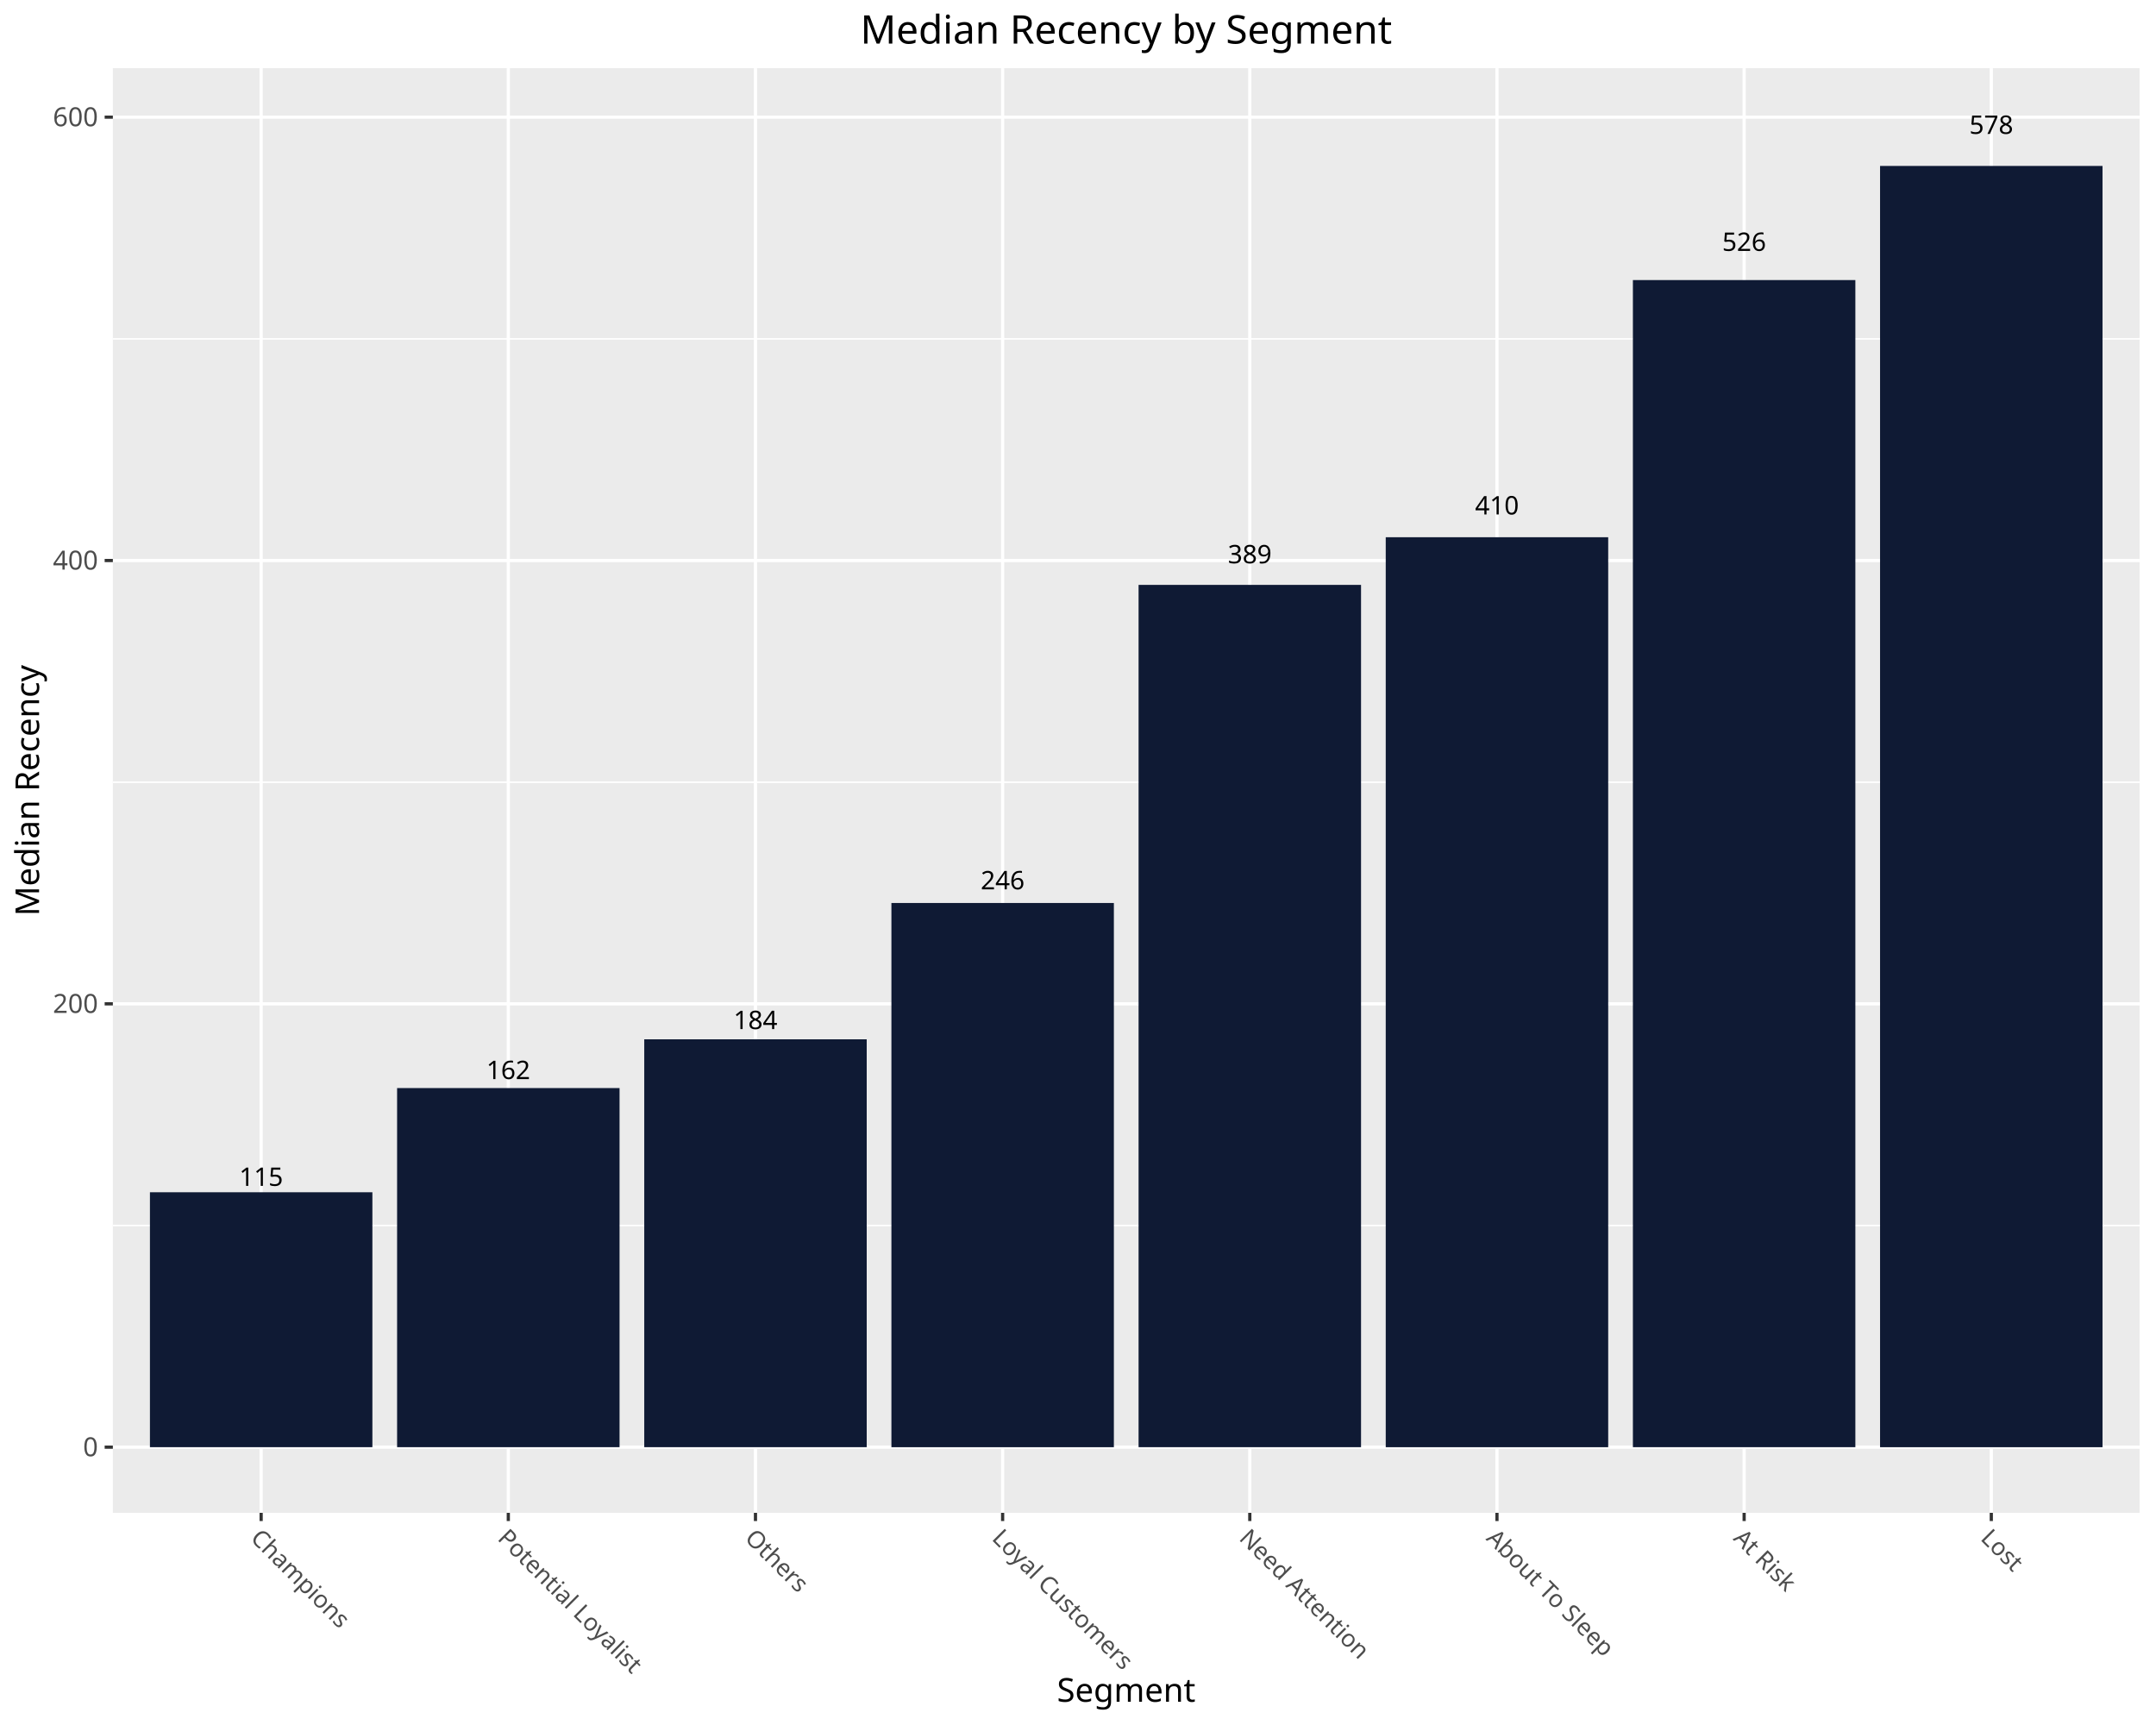
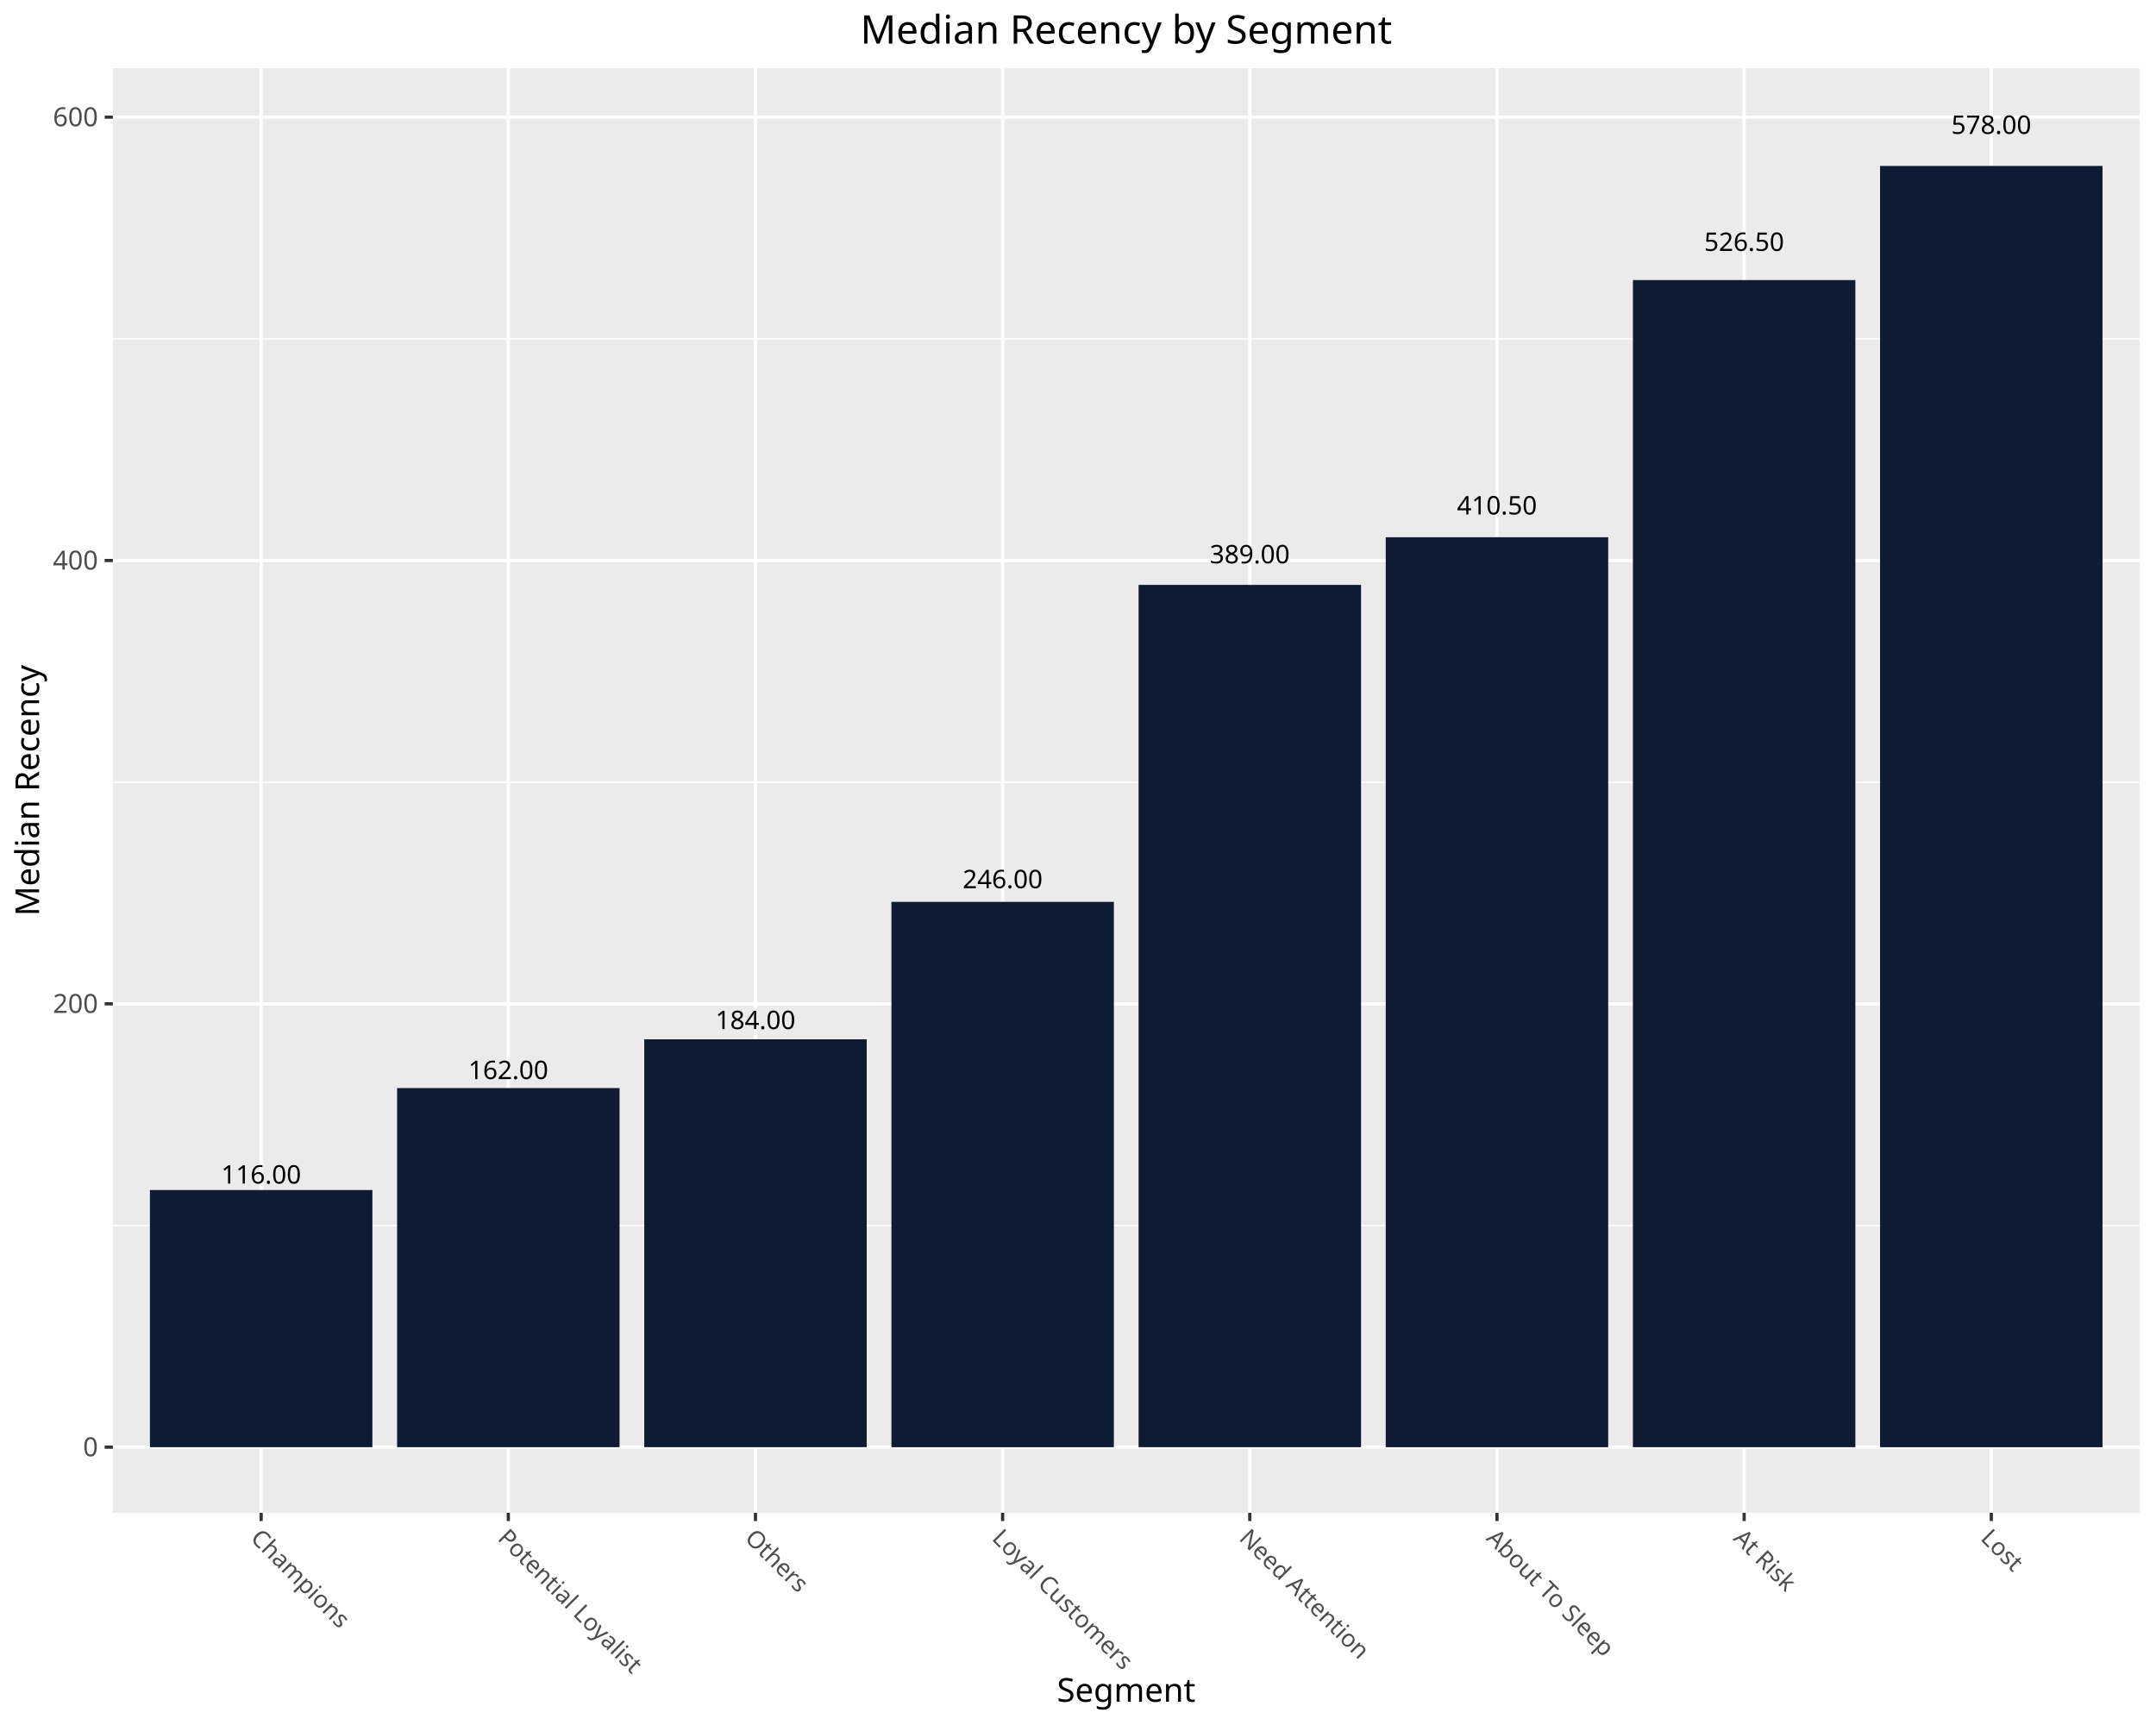
<svg xmlns="http://www.w3.org/2000/svg" class="svglite" data-engine-version="2.0" width="720.00pt" height="576.00pt" viewBox="0 0 720.00 576.00">
  <defs>
    <style type="text/css">
    .svglite line, .svglite polyline, .svglite polygon, .svglite path, .svglite rect, .svglite circle {
      fill: none;
      stroke: #000000;
      stroke-linecap: round;
      stroke-linejoin: round;
      stroke-miterlimit: 10.00;
    }
  </style>
  </defs>
  <rect width="100%" height="100%" style="stroke: none; fill: #FFFFFF;" />
  <defs>
    <clipPath id="cpMC4wMHw3MjAuMDB8MC4wMHw1NzYuMDA=">
      <rect x="0.00" y="0.00" width="720.00" height="576.00" />
    </clipPath>
  </defs>
  <g clip-path="url(#cpMC4wMHw3MjAuMDB8MC4wMHw1NzYuMDA=)">
    <rect x="0.00" y="0.00" width="720.00" height="576.00" style="stroke-width: 1.07; stroke: #FFFFFF; fill: #FFFFFF;" />
  </g>
  <defs>
    <clipPath id="cpMzcuNjl8NzE0LjUyfDIyLjc4fDUwNS4xNg==">
      <rect x="37.69" y="22.78" width="676.83" height="482.38" />
    </clipPath>
  </defs>
  <g clip-path="url(#cpMzcuNjl8NzE0LjUyfDIyLjc4fDUwNS4xNg==)">
    <rect x="37.69" y="22.78" width="676.83" height="482.38" style="stroke-width: 1.07; stroke: none; fill: #EBEBEB;" />
    <polyline points="37.69,409.21 714.52,409.21 " style="stroke-width: 0.53; stroke: #FFFFFF; stroke-linecap: butt;" />
    <polyline points="37.69,261.18 714.52,261.18 " style="stroke-width: 0.53; stroke: #FFFFFF; stroke-linecap: butt;" />
    <polyline points="37.69,113.14 714.52,113.14 " style="stroke-width: 0.53; stroke: #FFFFFF; stroke-linecap: butt;" />
    <polyline points="37.69,483.23 714.52,483.23 " style="stroke-width: 1.07; stroke: #FFFFFF; stroke-linecap: butt;" />
    <polyline points="37.69,335.20 714.52,335.20 " style="stroke-width: 1.07; stroke: #FFFFFF; stroke-linecap: butt;" />
    <polyline points="37.69,187.16 714.52,187.16 " style="stroke-width: 1.07; stroke: #FFFFFF; stroke-linecap: butt;" />
    <polyline points="37.69,39.12 714.52,39.12 " style="stroke-width: 1.07; stroke: #FFFFFF; stroke-linecap: butt;" />
    <polyline points="87.21,505.16 87.21,22.78 " style="stroke-width: 1.07; stroke: #FFFFFF; stroke-linecap: butt;" />
    <polyline points="169.75,505.16 169.75,22.78 " style="stroke-width: 1.07; stroke: #FFFFFF; stroke-linecap: butt;" />
    <polyline points="252.29,505.16 252.29,22.78 " style="stroke-width: 1.07; stroke: #FFFFFF; stroke-linecap: butt;" />
    <polyline points="334.83,505.16 334.83,22.78 " style="stroke-width: 1.07; stroke: #FFFFFF; stroke-linecap: butt;" />
    <polyline points="417.37,505.16 417.37,22.78 " style="stroke-width: 1.07; stroke: #FFFFFF; stroke-linecap: butt;" />
    <polyline points="499.92,505.16 499.92,22.78 " style="stroke-width: 1.07; stroke: #FFFFFF; stroke-linecap: butt;" />
    <polyline points="582.46,505.16 582.46,22.78 " style="stroke-width: 1.07; stroke: #FFFFFF; stroke-linecap: butt;" />
    <polyline points="665.00,505.16 665.00,22.78 " style="stroke-width: 1.07; stroke: #FFFFFF; stroke-linecap: butt;" />
-     <rect x="50.07" y="398.11" width="74.29" height="85.12" style="stroke-width: 1.07; stroke: none; stroke-linecap: butt; stroke-linejoin: miter; fill: #0F1A34;" />
+     <rect x="50.07" y="397.37" width="74.29" height="85.86" style="stroke-width: 1.07; stroke: none; stroke-linecap: butt; stroke-linejoin: miter; fill: #0F1A34;" />
    <rect x="132.61" y="363.32" width="74.29" height="119.91" style="stroke-width: 1.07; stroke: none; stroke-linecap: butt; stroke-linejoin: miter; fill: #0F1A34;" />
    <rect x="215.15" y="347.04" width="74.29" height="136.19" style="stroke-width: 1.07; stroke: none; stroke-linecap: butt; stroke-linejoin: miter; fill: #0F1A34;" />
-     <rect x="297.69" y="301.52" width="74.29" height="181.72" style="stroke-width: 1.07; stroke: none; stroke-linecap: butt; stroke-linejoin: miter; fill: #0F1A34;" />
+     <rect x="297.69" y="301.15" width="74.29" height="182.09" style="stroke-width: 1.07; stroke: none; stroke-linecap: butt; stroke-linejoin: miter; fill: #0F1A34;" />
    <rect x="380.23" y="195.30" width="74.29" height="287.93" style="stroke-width: 1.07; stroke: none; stroke-linecap: butt; stroke-linejoin: miter; fill: #0F1A34;" />
    <rect x="462.77" y="179.39" width="74.29" height="303.85" style="stroke-width: 1.07; stroke: none; stroke-linecap: butt; stroke-linejoin: miter; fill: #0F1A34;" />
    <rect x="545.31" y="93.52" width="74.29" height="389.71" style="stroke-width: 1.07; stroke: none; stroke-linecap: butt; stroke-linejoin: miter; fill: #0F1A34;" />
    <rect x="627.85" y="55.41" width="74.29" height="427.83" style="stroke-width: 1.07; stroke: none; stroke-linecap: butt; stroke-linejoin: miter; fill: #0F1A34;" />
-     <text x="87.21" y="395.98" text-anchor="middle" style="font-size: 8.54px; font-family: sans;" textLength="14.24px" lengthAdjust="spacingAndGlyphs">115</text>
-     <text x="169.75" y="360.32" text-anchor="middle" style="font-size: 8.54px; font-family: sans;" textLength="14.24px" lengthAdjust="spacingAndGlyphs">162</text>
-     <text x="252.29" y="343.63" text-anchor="middle" style="font-size: 8.54px; font-family: sans;" textLength="14.24px" lengthAdjust="spacingAndGlyphs">184</text>
-     <text x="334.83" y="296.97" text-anchor="middle" style="font-size: 8.54px; font-family: sans;" textLength="14.24px" lengthAdjust="spacingAndGlyphs">246</text>
-     <text x="417.37" y="188.10" text-anchor="middle" style="font-size: 8.54px; font-family: sans;" textLength="14.24px" lengthAdjust="spacingAndGlyphs">389</text>
-     <text x="499.92" y="171.79" text-anchor="middle" style="font-size: 8.54px; font-family: sans;" textLength="14.24px" lengthAdjust="spacingAndGlyphs">410</text>
-     <text x="582.46" y="83.78" text-anchor="middle" style="font-size: 8.54px; font-family: sans;" textLength="14.24px" lengthAdjust="spacingAndGlyphs">526</text>
-     <text x="665.00" y="44.71" text-anchor="middle" style="font-size: 8.54px; font-family: sans;" textLength="14.24px" lengthAdjust="spacingAndGlyphs">578</text>
+     <text x="87.21" y="395.22" text-anchor="middle" style="font-size: 8.54px; font-family: sans;" textLength="26.11px" lengthAdjust="spacingAndGlyphs">116.00</text>
+     <text x="169.75" y="360.32" text-anchor="middle" style="font-size: 8.54px; font-family: sans;" textLength="26.11px" lengthAdjust="spacingAndGlyphs">162.00</text>
+     <text x="252.29" y="343.63" text-anchor="middle" style="font-size: 8.54px; font-family: sans;" textLength="26.11px" lengthAdjust="spacingAndGlyphs">184.00</text>
+     <text x="334.83" y="296.59" text-anchor="middle" style="font-size: 8.54px; font-family: sans;" textLength="26.11px" lengthAdjust="spacingAndGlyphs">246.00</text>
+     <text x="417.37" y="188.10" text-anchor="middle" style="font-size: 8.54px; font-family: sans;" textLength="26.11px" lengthAdjust="spacingAndGlyphs">389.00</text>
+     <text x="499.92" y="171.79" text-anchor="middle" style="font-size: 8.54px; font-family: sans;" textLength="26.11px" lengthAdjust="spacingAndGlyphs">410.50</text>
+     <text x="582.46" y="83.78" text-anchor="middle" style="font-size: 8.54px; font-family: sans;" textLength="26.11px" lengthAdjust="spacingAndGlyphs">526.50</text>
+     <text x="665.00" y="44.71" text-anchor="middle" style="font-size: 8.54px; font-family: sans;" textLength="26.11px" lengthAdjust="spacingAndGlyphs">578.00</text>
  </g>
  <g clip-path="url(#cpMC4wMHw3MjAuMDB8MC4wMHw1NzYuMDA=)">
    <text x="32.76" y="486.26" text-anchor="end" style="font-size: 8.80px; fill: #4D4D4D; font-family: sans;" textLength="4.89px" lengthAdjust="spacingAndGlyphs">0</text>
    <text x="32.76" y="338.22" text-anchor="end" style="font-size: 8.80px; fill: #4D4D4D; font-family: sans;" textLength="14.68px" lengthAdjust="spacingAndGlyphs">200</text>
    <text x="32.76" y="190.19" text-anchor="end" style="font-size: 8.80px; fill: #4D4D4D; font-family: sans;" textLength="14.68px" lengthAdjust="spacingAndGlyphs">400</text>
    <text x="32.76" y="42.15" text-anchor="end" style="font-size: 8.80px; fill: #4D4D4D; font-family: sans;" textLength="14.68px" lengthAdjust="spacingAndGlyphs">600</text>
    <polyline points="34.95,483.23 37.69,483.23 " style="stroke-width: 1.07; stroke: #333333; stroke-linecap: butt;" />
    <polyline points="34.95,335.20 37.69,335.20 " style="stroke-width: 1.07; stroke: #333333; stroke-linecap: butt;" />
    <polyline points="34.95,187.16 37.69,187.16 " style="stroke-width: 1.07; stroke: #333333; stroke-linecap: butt;" />
    <polyline points="34.95,39.12 37.69,39.12 " style="stroke-width: 1.07; stroke: #333333; stroke-linecap: butt;" />
    <polyline points="87.21,507.90 87.21,505.16 " style="stroke-width: 1.07; stroke: #333333; stroke-linecap: butt;" />
    <polyline points="169.75,507.90 169.75,505.16 " style="stroke-width: 1.07; stroke: #333333; stroke-linecap: butt;" />
    <polyline points="252.29,507.90 252.29,505.16 " style="stroke-width: 1.07; stroke: #333333; stroke-linecap: butt;" />
    <polyline points="334.83,507.90 334.83,505.16 " style="stroke-width: 1.07; stroke: #333333; stroke-linecap: butt;" />
    <polyline points="417.37,507.90 417.37,505.16 " style="stroke-width: 1.07; stroke: #333333; stroke-linecap: butt;" />
    <polyline points="499.92,507.90 499.92,505.16 " style="stroke-width: 1.07; stroke: #333333; stroke-linecap: butt;" />
    <polyline points="582.46,507.90 582.46,505.16 " style="stroke-width: 1.07; stroke: #333333; stroke-linecap: butt;" />
    <polyline points="665.00,507.90 665.00,505.16 " style="stroke-width: 1.07; stroke: #333333; stroke-linecap: butt;" />
    <text transform="translate(83.32,513.98) rotate(-315)" style="font-size: 8.00px; fill: #4D4D4D; font-family: sans;" textLength="40.47px" lengthAdjust="spacingAndGlyphs">Champions</text>
    <text transform="translate(165.86,513.98) rotate(-315)" style="font-size: 8.00px; fill: #4D4D4D; font-family: sans;" textLength="60.48px" lengthAdjust="spacingAndGlyphs">Potential Loyalist</text>
    <text transform="translate(248.40,513.98) rotate(-315)" style="font-size: 8.00px; fill: #4D4D4D; font-family: sans;" textLength="24.01px" lengthAdjust="spacingAndGlyphs">Others</text>
    <text transform="translate(330.94,513.98) rotate(-315)" style="font-size: 8.00px; fill: #4D4D4D; font-family: sans;" textLength="60.04px" lengthAdjust="spacingAndGlyphs">Loyal Customers</text>
    <text transform="translate(413.48,513.98) rotate(-315)" style="font-size: 8.00px; fill: #4D4D4D; font-family: sans;" textLength="52.93px" lengthAdjust="spacingAndGlyphs">Need Attention</text>
    <text transform="translate(496.02,513.98) rotate(-315)" style="font-size: 8.00px; fill: #4D4D4D; font-family: sans;" textLength="55.15px" lengthAdjust="spacingAndGlyphs">About To Sleep</text>
    <text transform="translate(578.56,513.98) rotate(-315)" style="font-size: 8.00px; fill: #4D4D4D; font-family: sans;" textLength="25.34px" lengthAdjust="spacingAndGlyphs">At Risk</text>
    <text transform="translate(661.10,513.98) rotate(-315)" style="font-size: 8.00px; fill: #4D4D4D; font-family: sans;" textLength="15.12px" lengthAdjust="spacingAndGlyphs">Lost</text>
    <text x="376.10" y="568.24" text-anchor="middle" style="font-size: 11.00px; font-family: sans;" textLength="44.04px" lengthAdjust="spacingAndGlyphs">Segment</text>
    <text transform="translate(13.05,263.97) rotate(-90)" text-anchor="middle" style="font-size: 11.00px; font-family: sans;" textLength="81.95px" lengthAdjust="spacingAndGlyphs">Median Recency</text>
    <text x="376.10" y="14.56" text-anchor="middle" style="font-size: 13.20px; font-family: sans;" textLength="176.13px" lengthAdjust="spacingAndGlyphs">Median Recency  by Segment</text>
  </g>
</svg>
